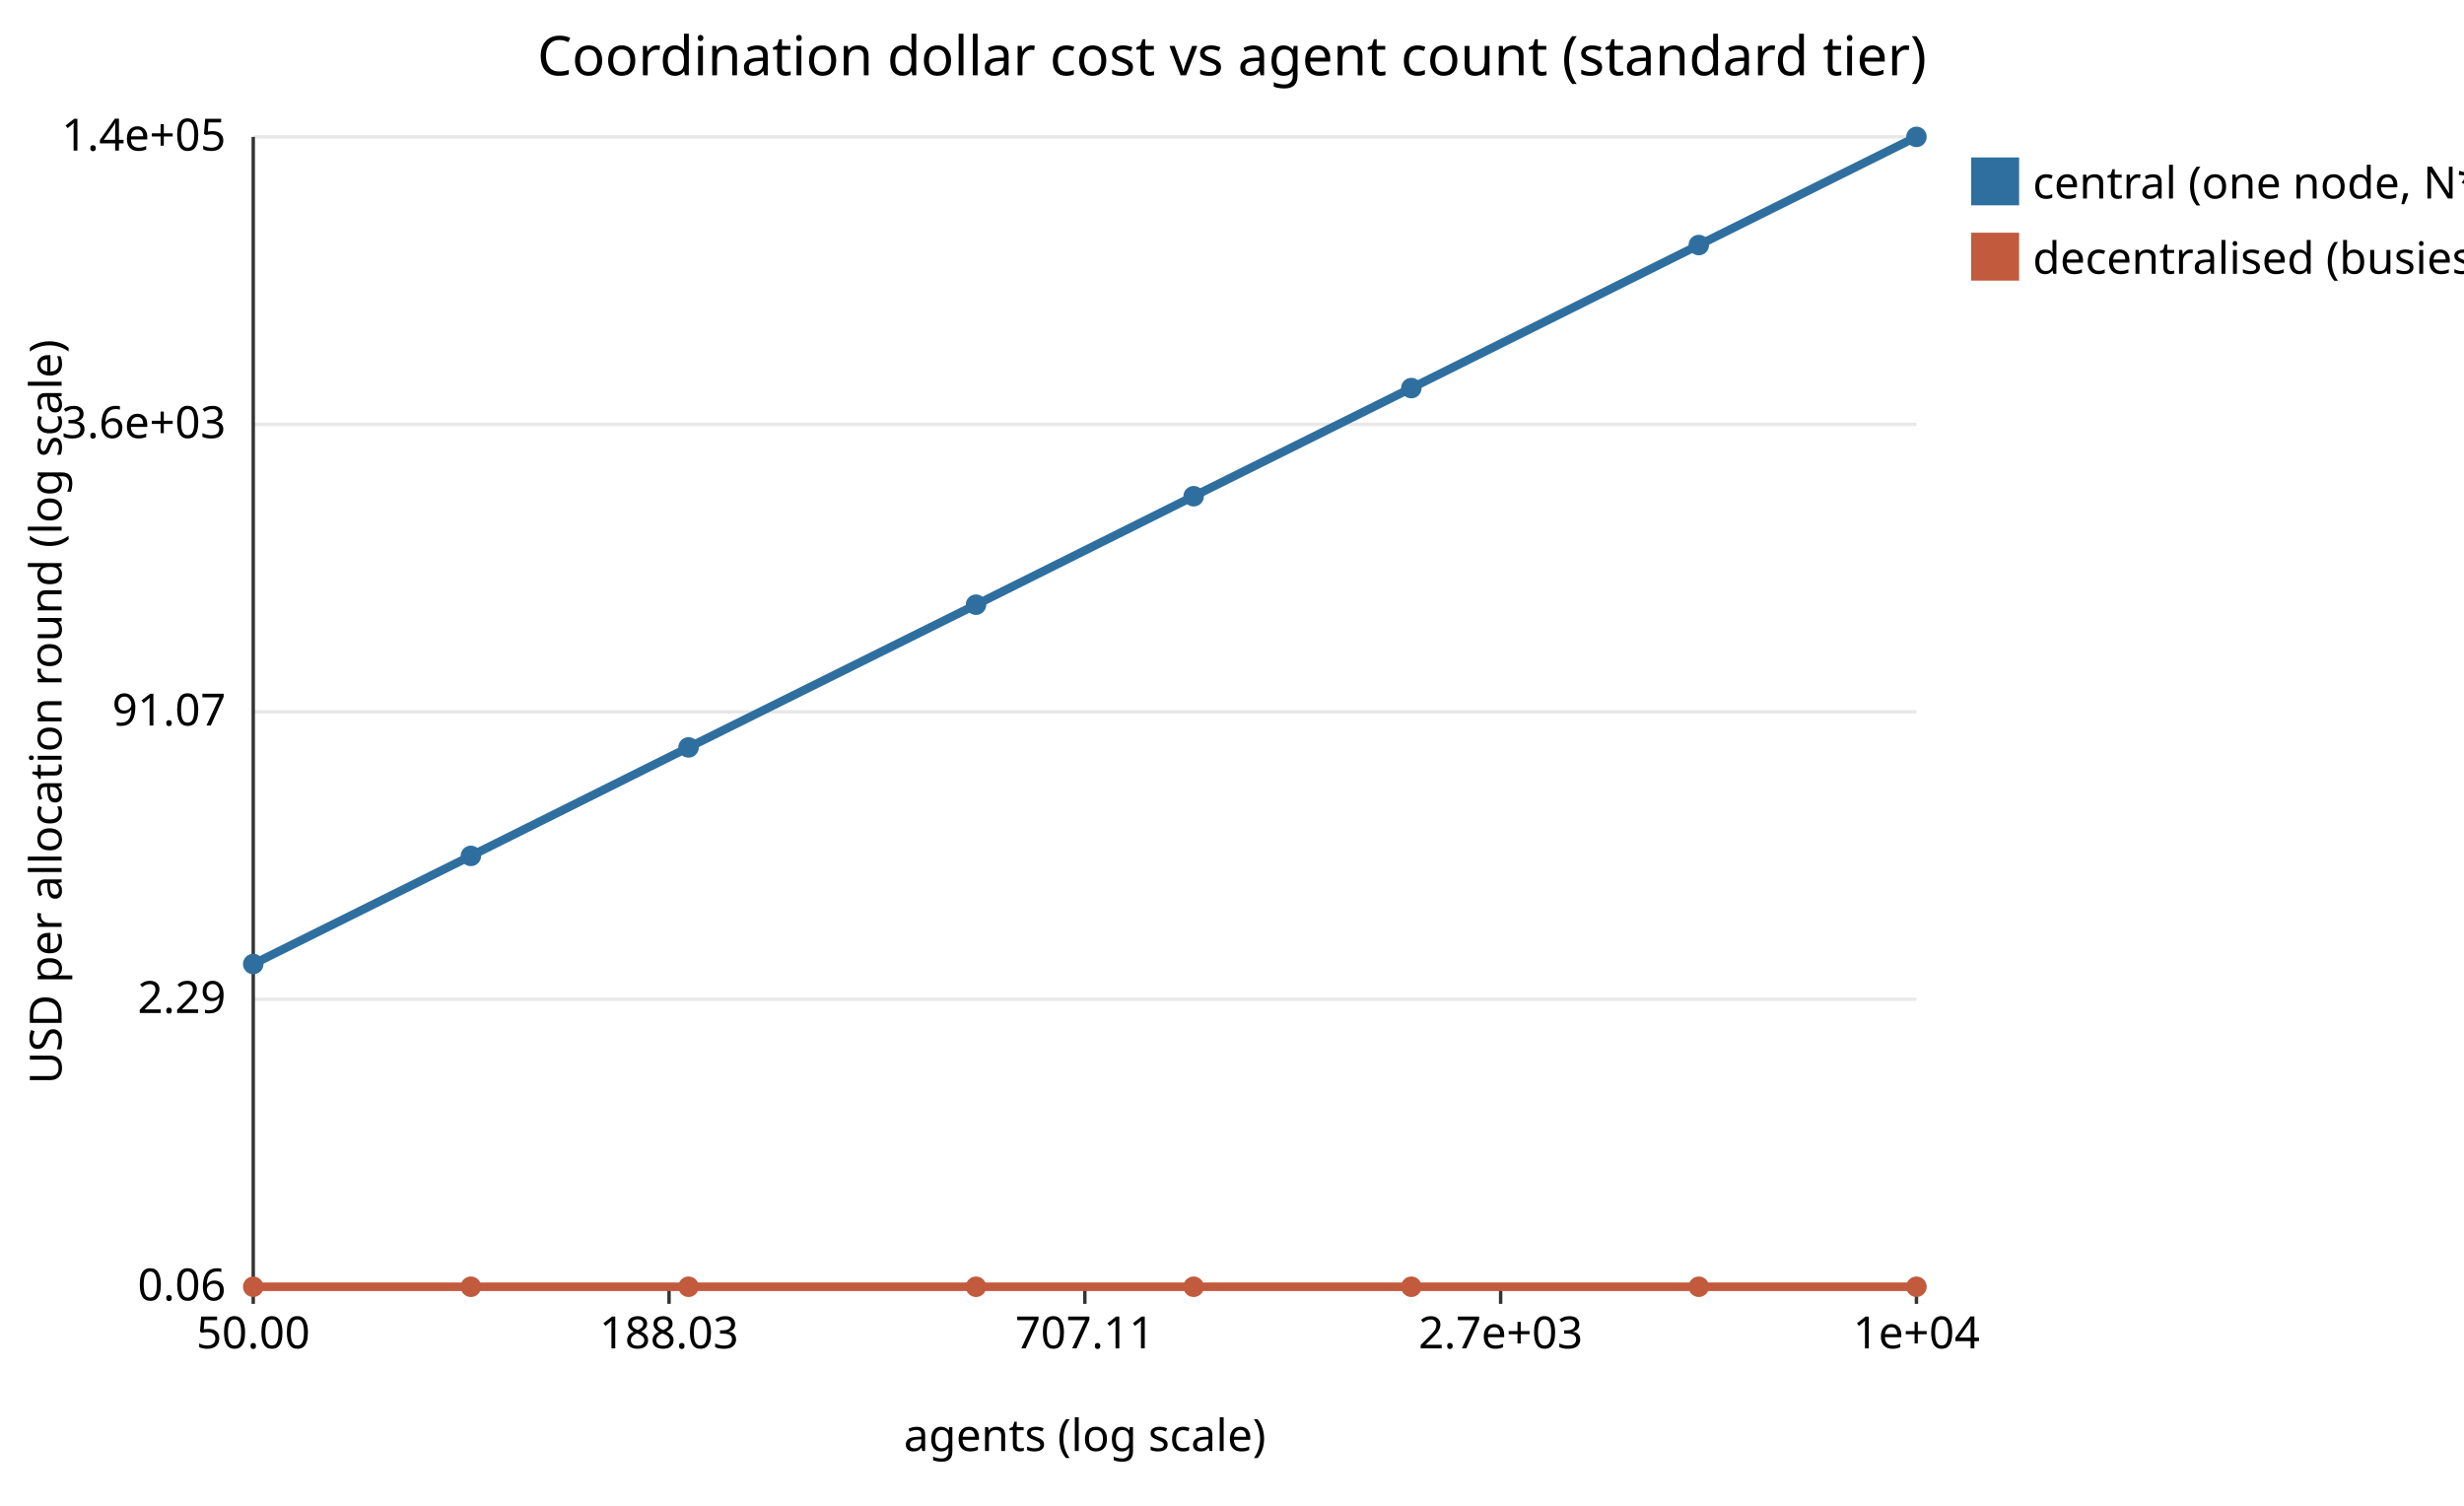
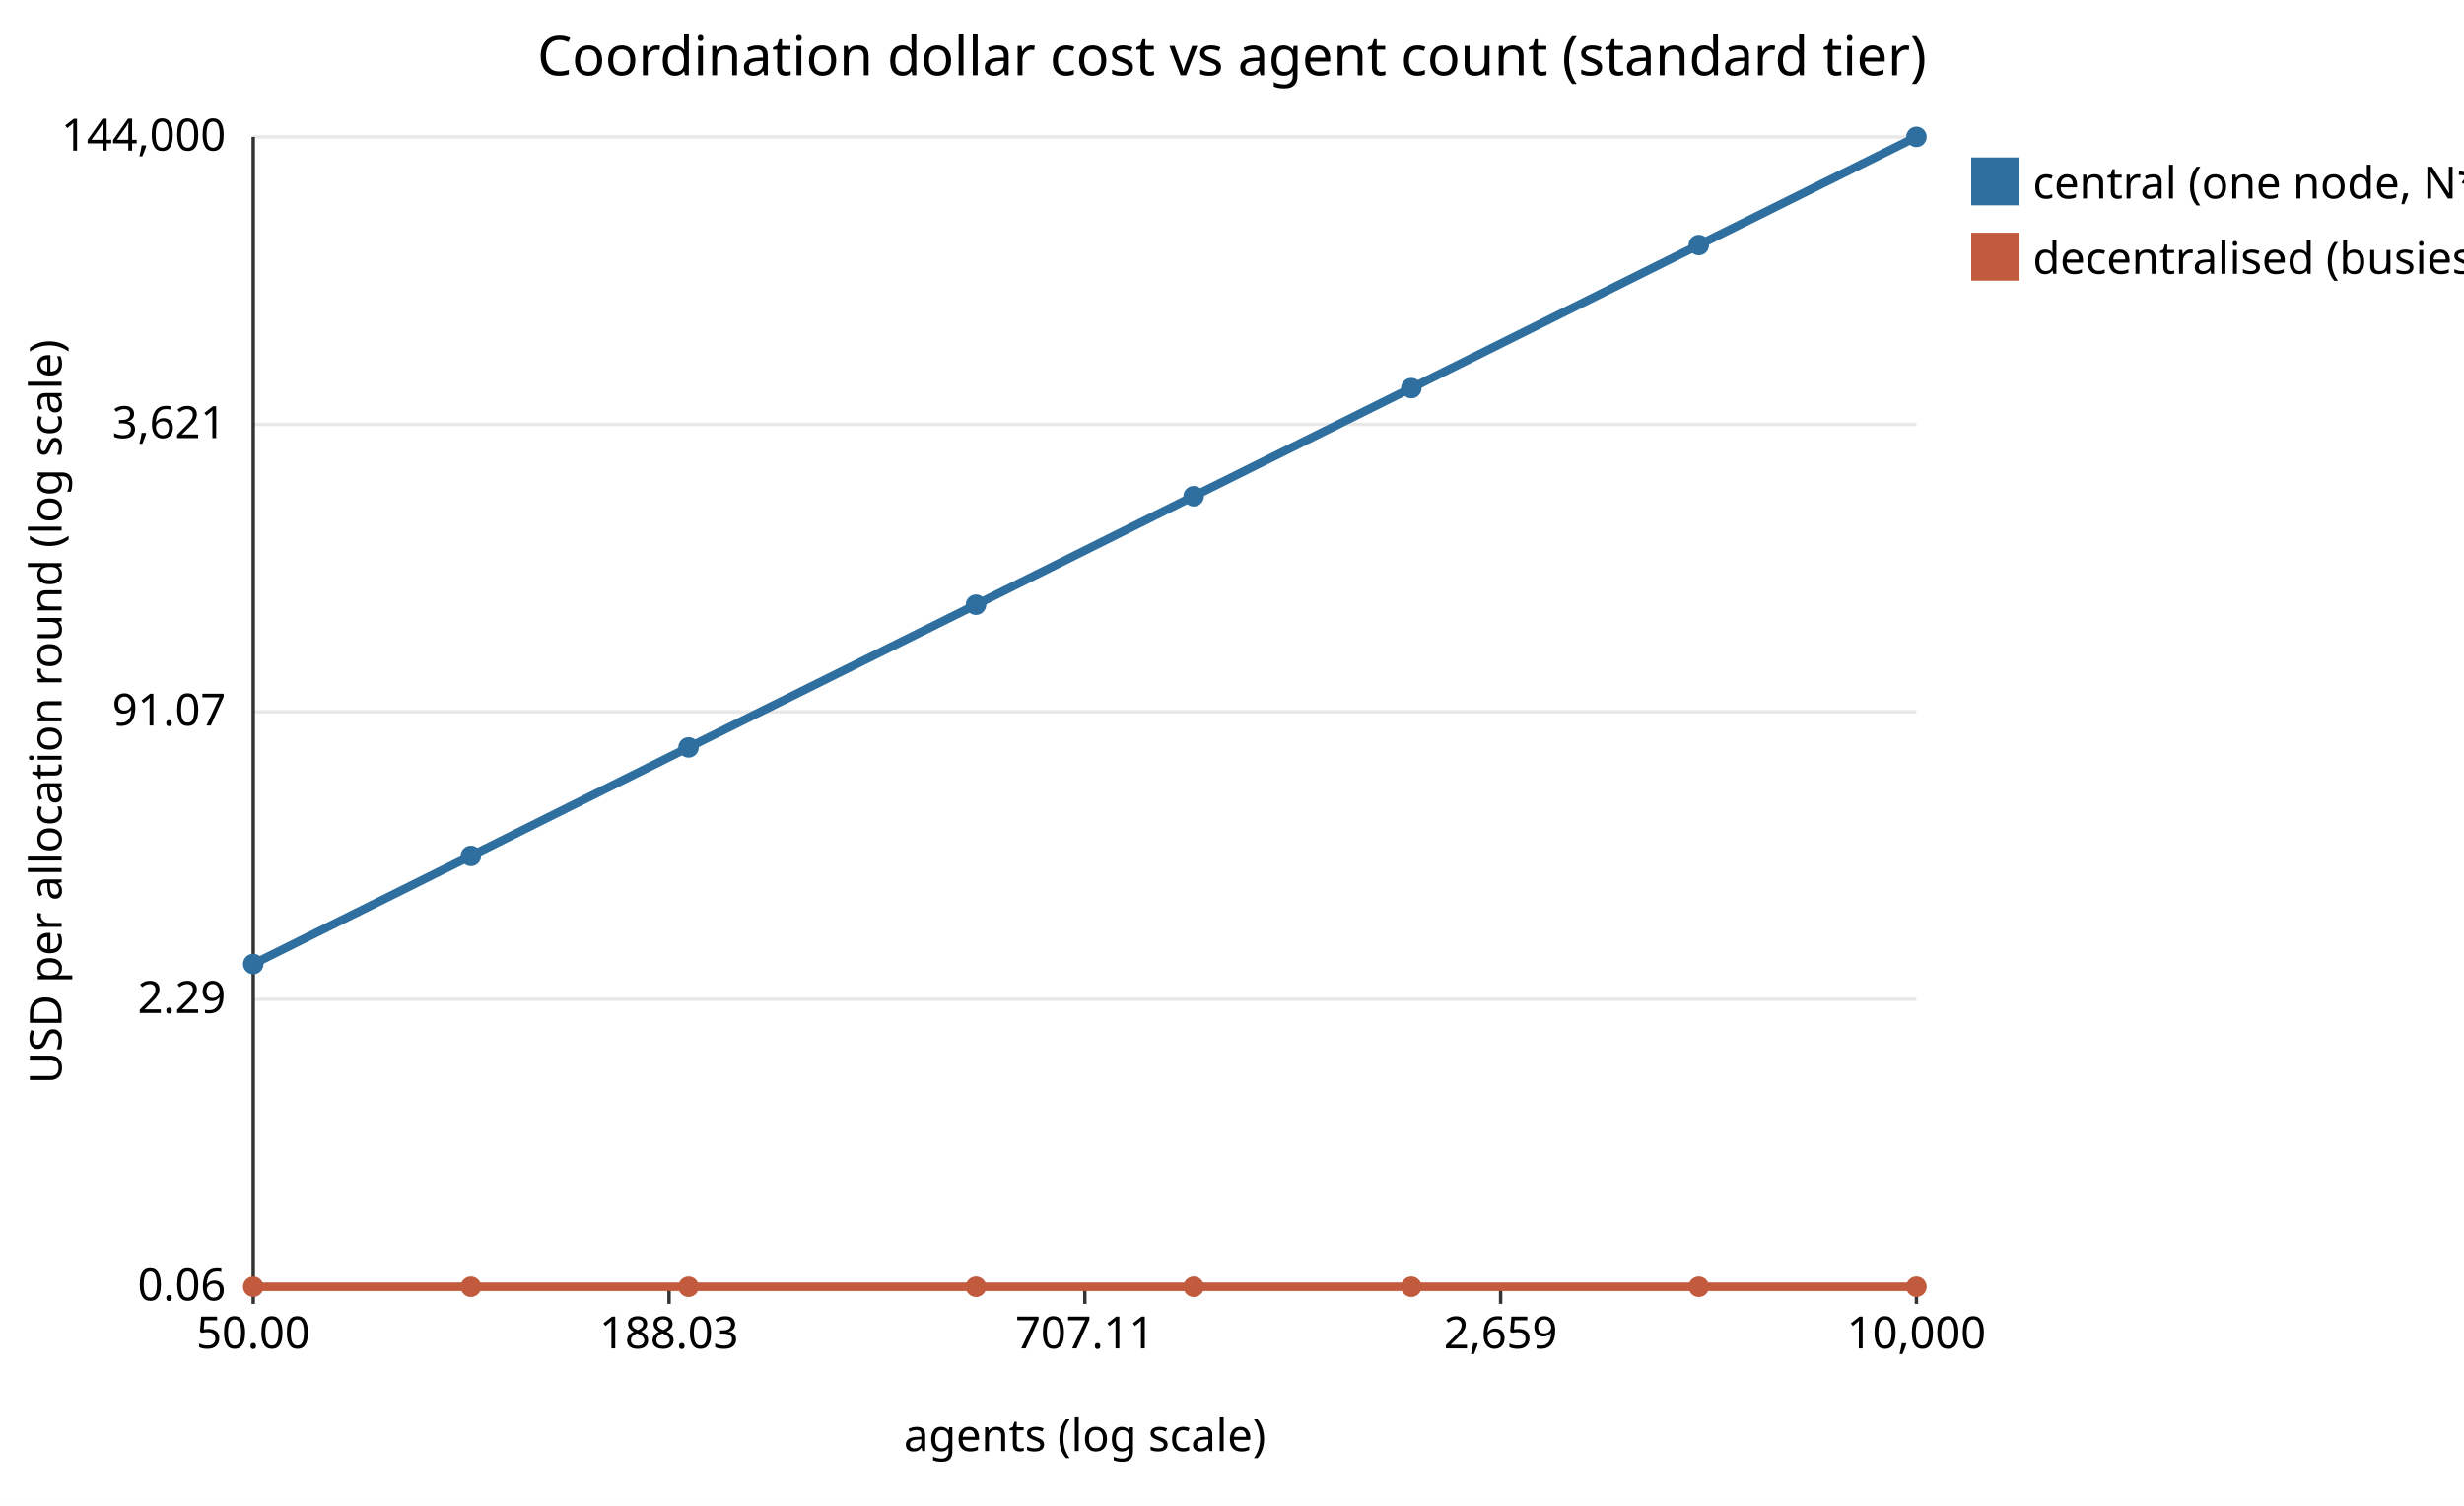
<svg xmlns="http://www.w3.org/2000/svg" width="720" height="440" viewBox="0 0 720 440" font-family="sans-serif" font-size="13">
  <rect width="720" height="440" fill="white" />
  <text x="360" y="22" text-anchor="middle" font-size="16">Coordination dollar cost vs agent count (standard tier)</text>
  <line x1="74" y1="376.0" x2="560" y2="376.0" stroke="#e8e8e8" />
  <text x="66" y="380.0" text-anchor="end">0.06</text>
  <line x1="74" y1="292.0" x2="560" y2="292.0" stroke="#e8e8e8" />
  <text x="66" y="296.0" text-anchor="end">2.29</text>
  <line x1="74" y1="208.0" x2="560" y2="208.0" stroke="#e8e8e8" />
  <text x="66" y="212.0" text-anchor="end">91.07</text>
  <line x1="74" y1="124.0" x2="560" y2="124.0" stroke="#e8e8e8" />
-   <text x="66" y="128.0" text-anchor="end">3.6e+03</text>
+   <text x="66" y="128.0" text-anchor="end">3,621</text>
  <line x1="74" y1="40.0" x2="560" y2="40.0" stroke="#e8e8e8" />
-   <text x="66" y="44.0" text-anchor="end">1.4e+05</text>
+   <text x="66" y="44.0" text-anchor="end">144,000</text>
  <line x1="74.0" y1="376" x2="74.0" y2="381" stroke="#333" />
  <text x="74.0" y="394" text-anchor="middle">50.00</text>
  <line x1="195.5" y1="376" x2="195.5" y2="381" stroke="#333" />
  <text x="195.5" y="394" text-anchor="middle">188.03</text>
  <line x1="317.0" y1="376" x2="317.0" y2="381" stroke="#333" />
  <text x="317.0" y="394" text-anchor="middle">707.11</text>
  <line x1="438.5" y1="376" x2="438.5" y2="381" stroke="#333" />
-   <text x="438.5" y="394" text-anchor="middle">2.7e+03</text>
+   <text x="438.5" y="394" text-anchor="middle">2,659</text>
  <line x1="560.0" y1="376" x2="560.0" y2="381" stroke="#333" />
-   <text x="560.0" y="394" text-anchor="middle">1e+04</text>
+   <text x="560.0" y="394" text-anchor="middle">10,000</text>
  <line x1="74" y1="376" x2="560" y2="376" stroke="#333" />
  <line x1="74" y1="376" x2="74" y2="40" stroke="#333" />
  <text x="317" y="424" text-anchor="middle">agents (log scale)</text>
  <text x="18" y="208" text-anchor="middle" transform="rotate(-90 18 208)">USD per allocation round (log scale)</text>
  <path d="M74.0 281.7 L137.6 250.1 L201.2 218.4 L285.2 176.7 L348.8 145.0 L412.4 113.4 L496.4 71.6 L560.0 40.0" fill="none" stroke="#2f6f9f" stroke-width="2.5" />
  <circle cx="74.0" cy="281.7" r="3" fill="#2f6f9f" />
  <circle cx="137.6" cy="250.1" r="3" fill="#2f6f9f" />
  <circle cx="201.2" cy="218.4" r="3" fill="#2f6f9f" />
  <circle cx="285.2" cy="176.7" r="3" fill="#2f6f9f" />
  <circle cx="348.8" cy="145.0" r="3" fill="#2f6f9f" />
  <circle cx="412.4" cy="113.4" r="3" fill="#2f6f9f" />
  <circle cx="496.4" cy="71.6" r="3" fill="#2f6f9f" />
  <circle cx="560.0" cy="40.0" r="3" fill="#2f6f9f" />
  <rect x="576" y="46" width="14" height="14" fill="#2f6f9f" />
  <text x="594" y="58">central (one node, N*M)</text>
  <path d="M74.0 376.0 L137.6 376.0 L201.2 376.0 L285.2 376.0 L348.8 376.0 L412.4 376.0 L496.4 376.0 L560.0 376.0" fill="none" stroke="#c25a3d" stroke-width="2.5" />
  <circle cx="74.0" cy="376.0" r="3" fill="#c25a3d" />
  <circle cx="137.6" cy="376.0" r="3" fill="#c25a3d" />
  <circle cx="201.2" cy="376.0" r="3" fill="#c25a3d" />
  <circle cx="285.2" cy="376.0" r="3" fill="#c25a3d" />
  <circle cx="348.8" cy="376.0" r="3" fill="#c25a3d" />
  <circle cx="412.4" cy="376.0" r="3" fill="#c25a3d" />
  <circle cx="496.4" cy="376.0" r="3" fill="#c25a3d" />
  <circle cx="560.0" cy="376.0" r="3" fill="#c25a3d" />
  <rect x="576" y="68" width="14" height="14" fill="#c25a3d" />
  <text x="594" y="80">decentralised (busiest node)</text>
</svg>
